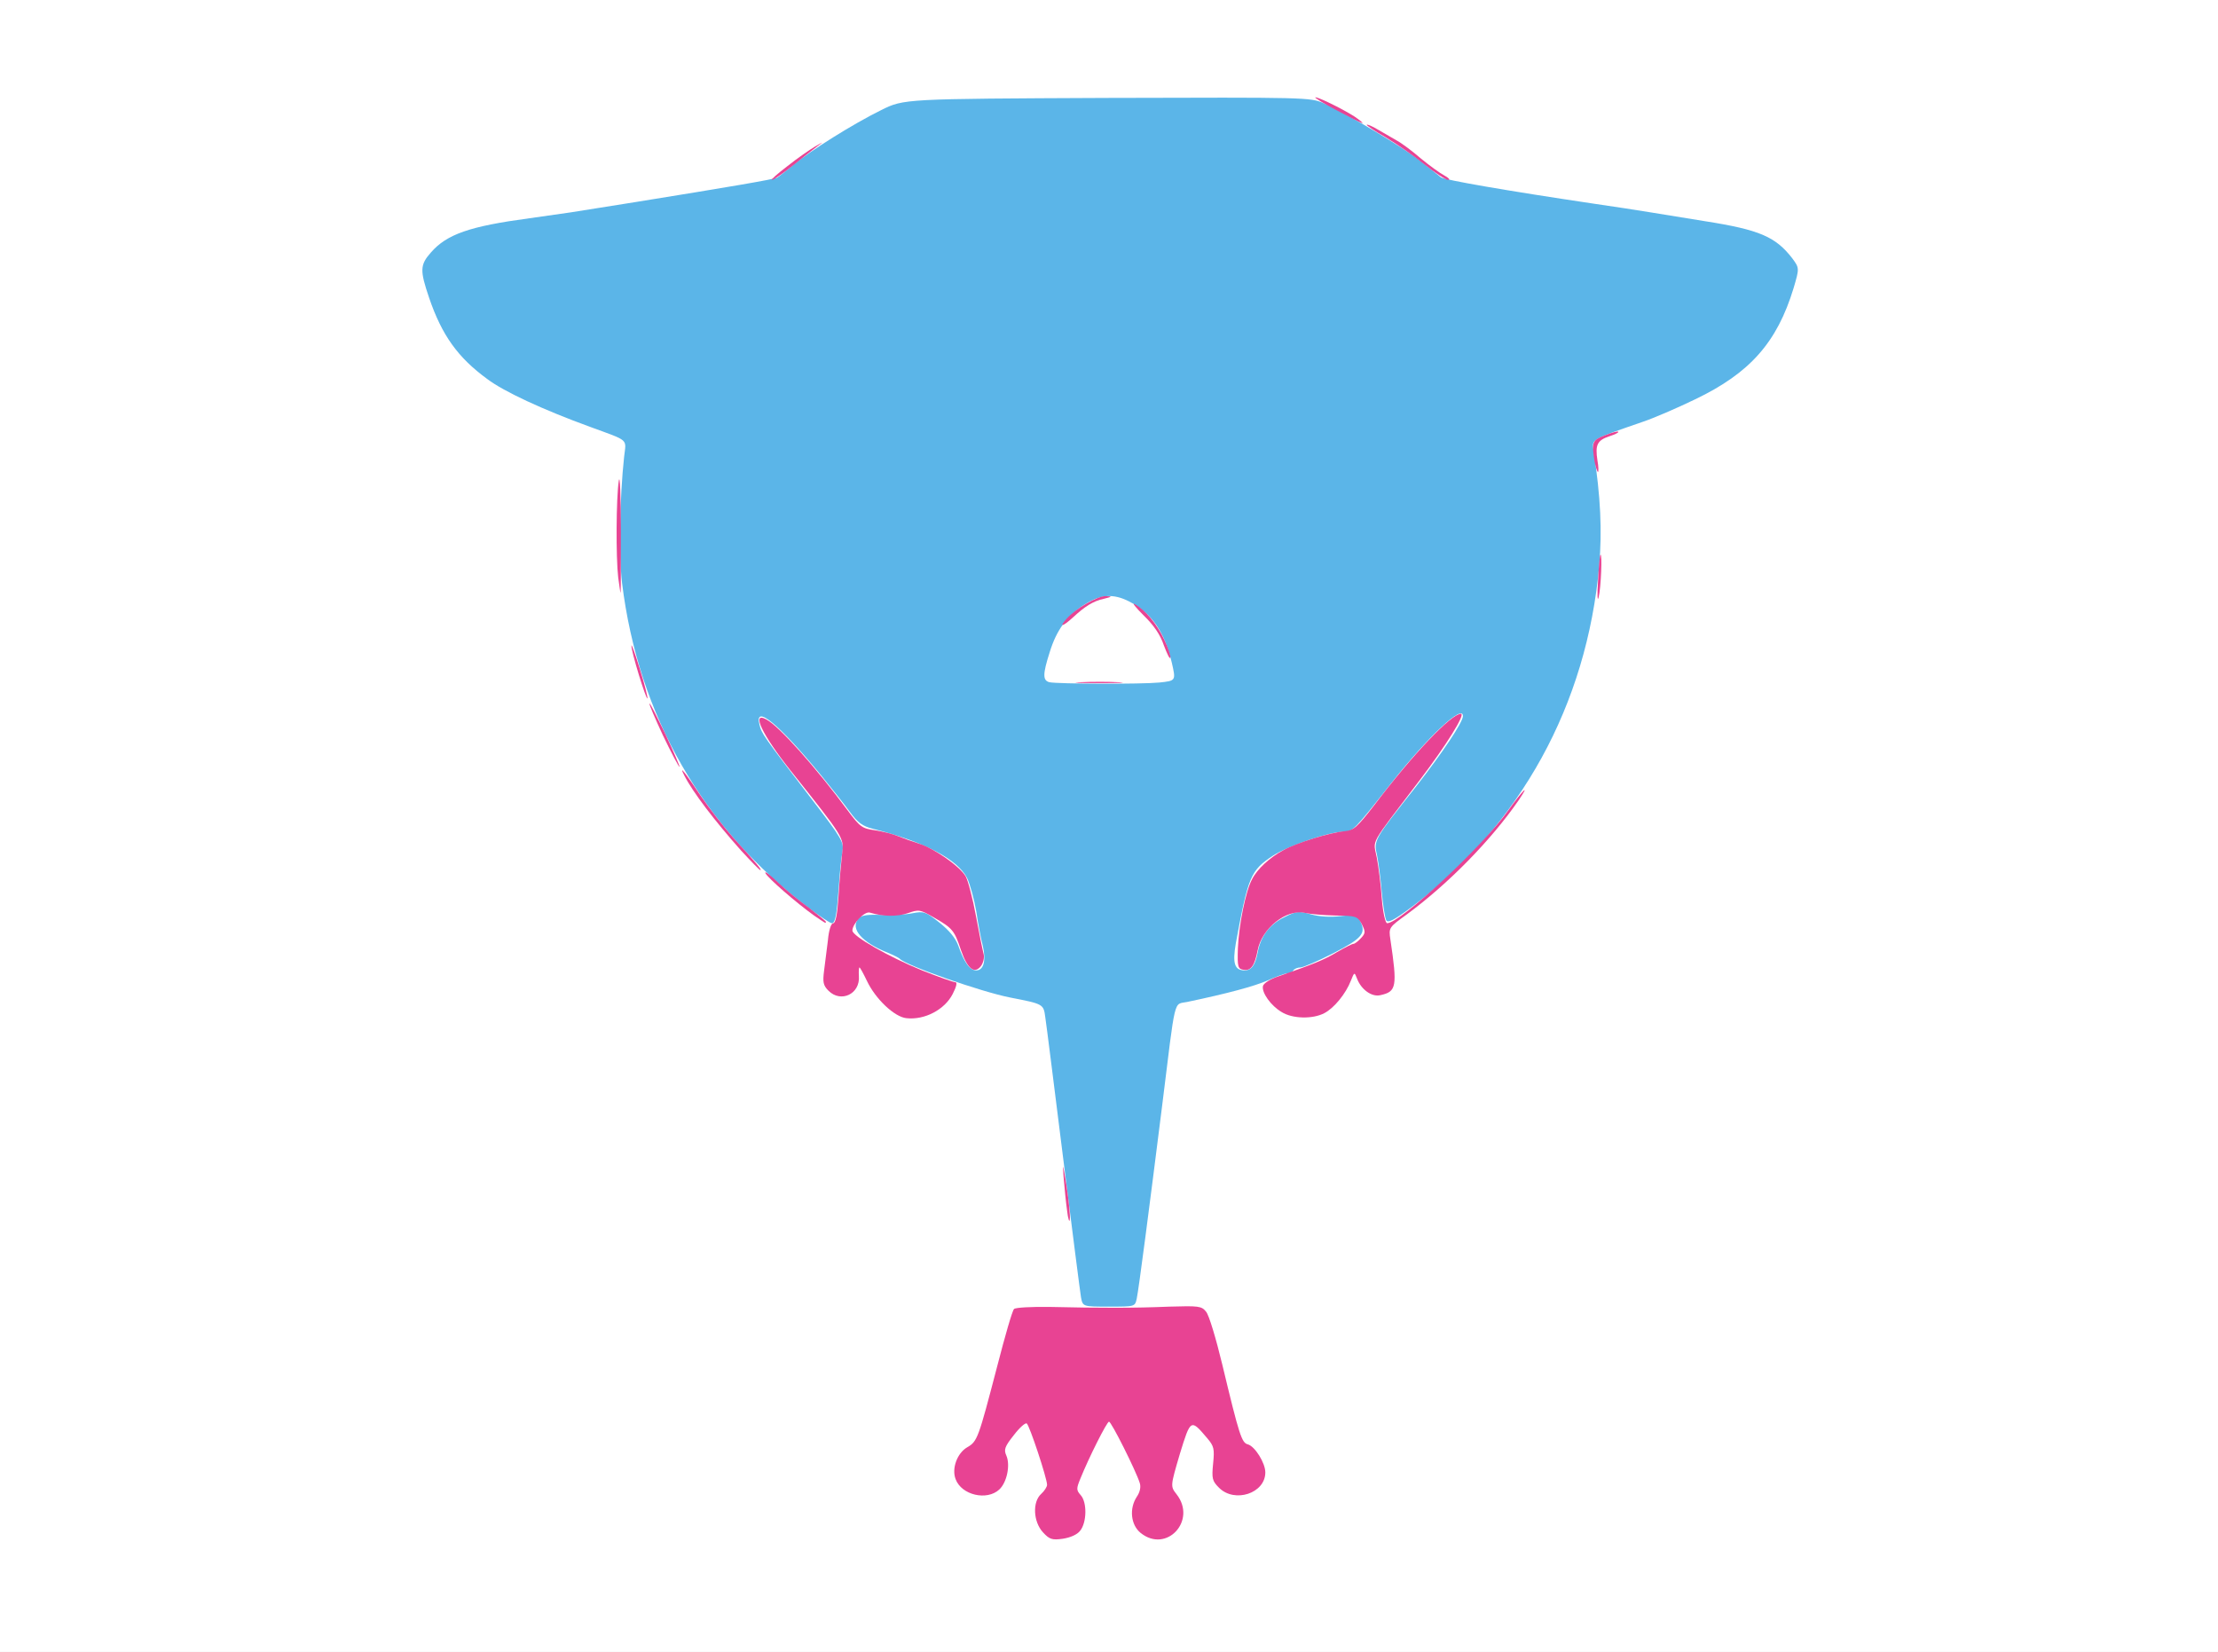
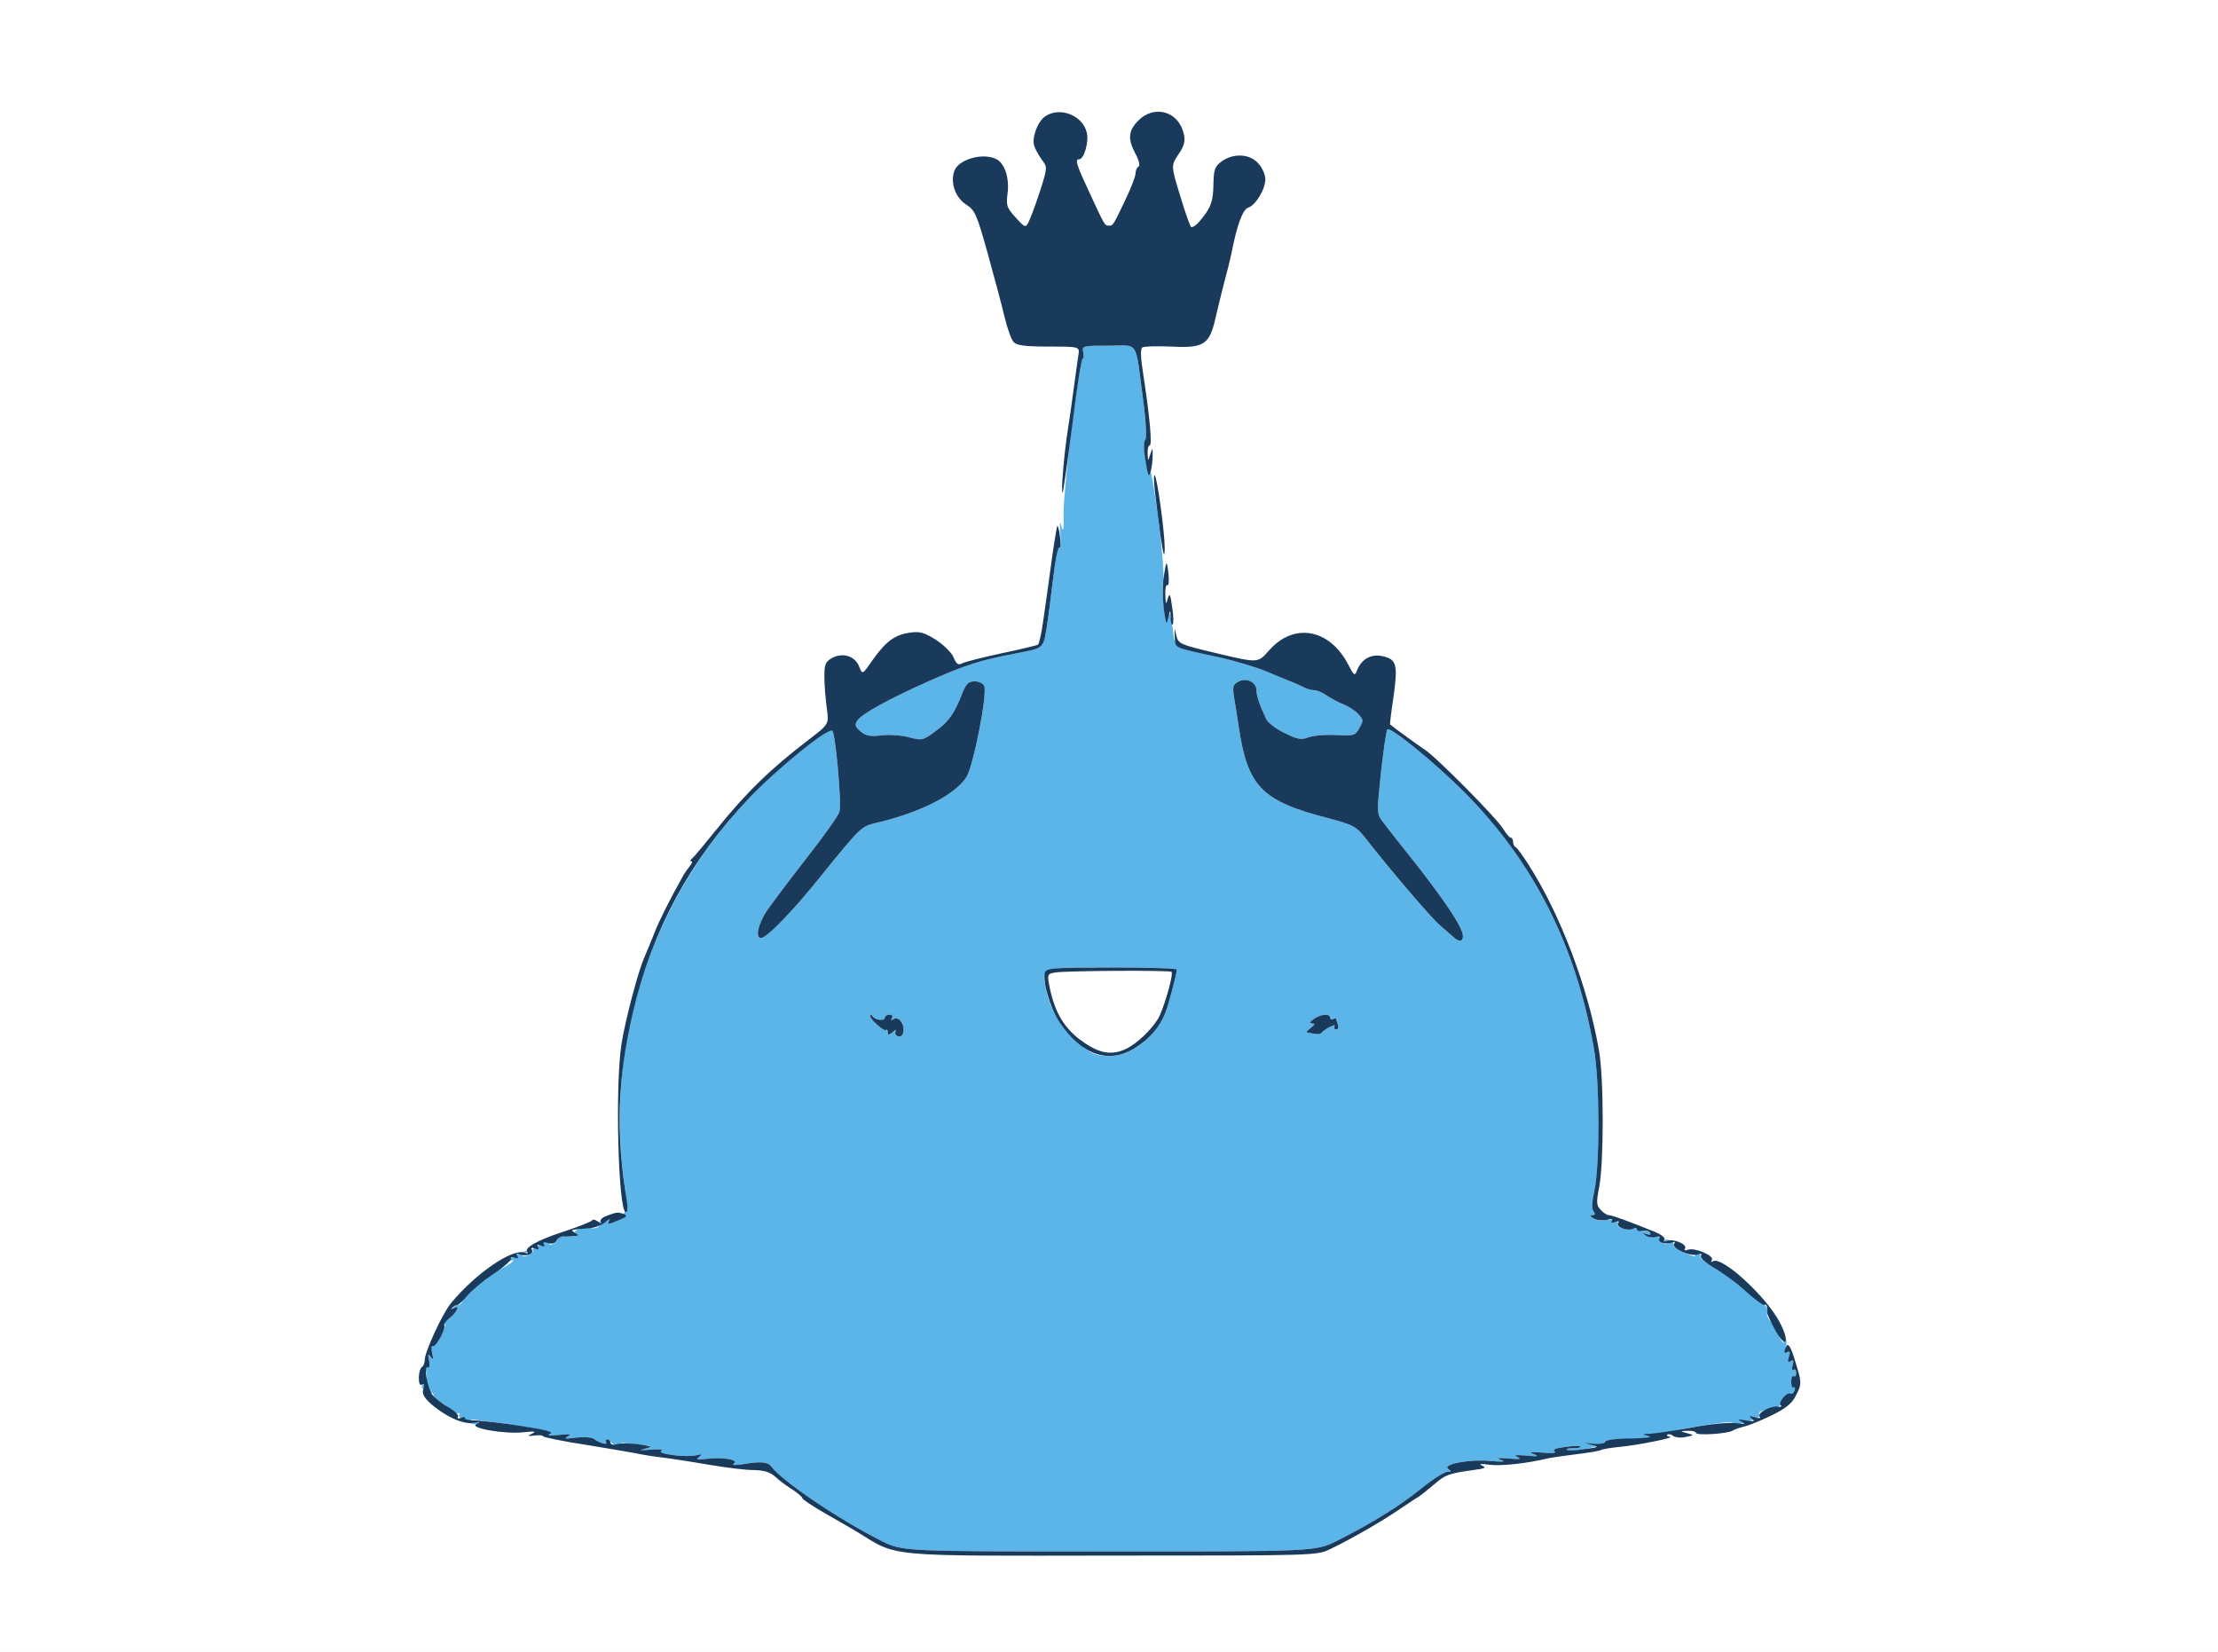
<svg xmlns="http://www.w3.org/2000/svg" version="1.1" width="752" height="560" viewBox="0 0 7520 5600">
  <rect id="background" width="100%" height="100%" fill="white" />
-   <g id="primary" fill="#5bb5e8">
-     <path d="M3665 4398 c-3 -18 -30 -229 -60 -468 -30 -239 -57 -456 -61 -481 -6 -45 -6 -45 -119 -67 -98 -19 -357 -110 -375 -132 -3 -3 -21 -12 -40 -20 -88 -35 -128 -81 -100 -115 10 -12 30 -15 79 -13 36 1 84 -1 106 -6 37 -7 44 -5 90 32 33 26 55 53 64 78 20 57 39 84 61 84 25 0 34 -33 22 -84 -6 -22 -16 -75 -22 -116 -7 -41 -21 -92 -31 -113 -33 -64 -145 -123 -319 -167 -36 -9 -52 -21 -79 -58 -19 -26 -64 -83 -100 -127 -142 -172 -224 -239 -206 -168 7 30 11 36 179 255 102 133 108 144 102 177 -4 20 -9 72 -12 116 -7 98 -12 125 -24 125 -5 0 -40 -23 -77 -51 -360 -271 -579 -653 -634 -1103 -11 -93 -8 -289 7 -427 7 -63 20 -52 -116 -102 -159 -58 -291 -119 -348 -162 -100 -73 -154 -149 -197 -275 -32 -94 -31 -112 6 -154 54 -62 132 -89 334 -116 44 -6 107 -15 140 -20 33 -5 132 -21 220 -35 310 -50 470 -77 480 -83 6 -3 30 -23 55 -43 59 -49 201 -138 298 -186 77 -38 77 -38 765 -41 677 -2 689 -2 735 18 78 35 272 151 331 198 31 25 61 49 66 53 12 9 226 46 515 89 69 10 154 23 190 29 36 6 122 20 191 31 185 29 239 53 295 125 25 34 25 34 5 102 -56 184 -148 288 -334 377 -62 30 -141 64 -177 76 -179 62 -173 58 -167 99 24 157 29 269 19 389 -42 471 -266 879 -637 1158 -59 44 -79 54 -85 44 -4 -7 -11 -50 -15 -94 -4 -45 -11 -101 -16 -125 -12 -53 -12 -52 131 -233 92 -118 159 -218 160 -240 1 -43 -118 69 -243 227 -127 161 -131 165 -163 165 -48 0 -187 48 -238 81 -76 50 -84 70 -126 297 -12 69 -4 92 30 92 23 0 36 -18 44 -60 10 -55 40 -96 90 -120 41 -21 49 -22 91 -10 28 8 66 10 100 6 48 -5 55 -4 65 14 24 44 9 61 -90 112 -51 26 -102 48 -111 48 -10 0 -21 5 -24 10 -3 6 -13 10 -20 10 -8 0 -38 11 -67 24 -46 20 -135 44 -273 73 -47 10 -38 -26 -85 353 -43 343 -79 620 -86 653 -6 27 -6 27 -94 27 -89 0 -89 0 -95 -32z m266 -2084 c56 -6 56 -6 42 -67 -25 -106 -69 -169 -145 -208 -53 -27 -96 -24 -150 10 -60 38 -96 87 -119 162 -24 75 -24 96 -1 102 28 6 313 7 373 1z" />
-   </g>
-   <g id="accent" fill="#e84393">
-     <path d="M3536 5195 c-33 -36 -36 -103 -6 -130 11 -10 20 -24 20 -31 0 -22 -60 -203 -69 -208 -5 -3 -25 15 -44 40 -31 39 -34 49 -25 69 14 32 2 91 -24 115 -42 39 -128 19 -148 -35 -14 -36 5 -88 39 -108 35 -20 38 -30 102 -275 26 -101 51 -188 57 -194 5 -5 59 -8 123 -7 173 4 283 4 403 -1 100 -3 110 -2 125 17 10 11 34 92 55 179 58 242 66 266 87 271 24 7 59 63 59 95 0 71 -104 105 -157 52 -23 -23 -25 -31 -20 -82 5 -50 3 -59 -20 -86 -56 -66 -56 -66 -93 54 -32 109 -32 109 -11 136 70 89 -34 202 -122 131 -33 -27 -39 -82 -13 -122 11 -16 15 -34 10 -48 -13 -41 -96 -207 -104 -207 -7 0 -68 121 -97 193 -14 34 -14 39 1 56 22 24 21 93 -2 121 -10 13 -33 23 -59 27 -36 5 -45 2 -67 -22z" />
-     <path d="M3618 4105 c-4 -27 -9 -79 -12 -115 -4 -52 -2 -45 10 30 8 52 13 104 11 115 -1 11 -6 -2 -9 -30z" />
-     <path d="M3073 3452 c-40 -4 -105 -65 -134 -127 -12 -25 -23 -45 -25 -45 -2 0 -3 13 -2 29 5 61 -61 92 -103 50 -18 -18 -20 -29 -15 -68 3 -25 9 -72 13 -103 3 -35 11 -58 18 -58 8 0 14 -30 18 -92 3 -51 9 -115 12 -143 7 -55 8 -53 -175 -283 -96 -121 -134 -201 -82 -173 44 23 170 165 277 310 41 55 48 60 92 66 26 4 62 13 78 20 17 7 48 18 70 25 52 16 139 77 159 111 8 14 24 75 35 135 11 60 23 118 26 129 3 11 -1 29 -9 40 -22 29 -46 10 -68 -54 -22 -66 -28 -74 -91 -110 -48 -28 -52 -28 -89 -15 -36 12 -83 12 -129 -2 -18 -5 -59 38 -59 61 0 19 123 89 236 135 56 22 106 40 113 40 7 0 4 15 -9 40 -27 53 -95 89 -157 82z" />
-     <path d="M4345 3431 c-36 -21 -68 -66 -63 -88 2 -9 25 -24 53 -33 120 -42 153 -55 198 -82 26 -15 51 -28 56 -28 4 0 16 -9 25 -19 16 -17 16 -22 3 -48 -15 -27 -19 -28 -89 -29 -40 -1 -87 -5 -104 -9 -62 -14 -146 52 -160 127 -10 52 -23 70 -47 66 -20 -3 -22 -8 -20 -73 3 -77 26 -193 48 -234 17 -34 60 -74 107 -99 43 -24 158 -60 208 -64 30 -3 42 -14 100 -89 132 -174 260 -308 293 -309 17 0 -50 107 -138 223 -177 233 -159 200 -147 265 6 31 14 94 17 140 4 47 12 82 18 82 44 0 323 -259 411 -383 48 -67 77 -96 35 -34 -93 135 -238 283 -379 387 -61 44 -62 45 -56 85 24 161 21 177 -34 189 -29 7 -65 -19 -79 -56 -9 -23 -9 -23 -21 7 -17 44 -57 93 -90 110 -40 21 -109 19 -145 -4z" />
-     <path d="M2760 3104 c-60 -43 -158 -128 -165 -144 -3 -8 16 6 42 31 26 25 74 64 106 87 31 24 57 45 57 47 0 7 0 6 -40 -21z" />
-     <path d="M2512 2883 c-89 -100 -163 -197 -192 -254 -20 -39 3 -10 57 71 28 41 77 104 109 140 81 89 98 110 92 110 -3 0 -32 -30 -66 -67z" />
-     <path d="M2248 2494 c-27 -58 -48 -107 -46 -109 2 -2 26 46 55 106 28 60 49 109 47 109 -3 0 -28 -48 -56 -106z" />
-     <path d="M2166 2288 c-14 -46 -26 -91 -25 -99 0 -7 13 29 29 81 16 52 27 96 25 98 -2 2 -15 -34 -29 -80z" />
-     <path d="M3663 2313 c37 -2 96 -2 130 0 34 2 4 3 -68 3 -71 0 -99 -1 -62 -3z" />
-     <path d="M3946 2188 c-12 -36 -34 -68 -68 -101 -27 -27 -41 -44 -31 -39 36 20 76 68 100 120 14 29 23 57 21 62 -2 6 -11 -13 -22 -42z" />
-     <path d="M3616 2098 c31 -35 106 -78 133 -77 23 1 22 2 -6 9 -37 8 -65 26 -106 64 -34 31 -48 34 -21 4z" />
-     <path d="M5418 1970 c2 -47 6 -87 8 -89 7 -8 2 114 -6 144 -4 17 -5 -8 -2 -55z" />
-     <path d="M2096 1958 c-8 -68 -7 -270 2 -328 4 -25 7 51 7 168 0 116 0 212 -1 212 -1 0 -4 -24 -8 -52z" />
-     <path d="M5406 1563 c-10 -65 -8 -70 35 -87 23 -9 43 -15 46 -12 2 2 -11 9 -30 15 -42 14 -49 29 -41 82 4 21 4 39 2 39 -3 0 -8 -17 -12 -37z" />
-     <path d="M2670 563 c34 -27 76 -56 93 -66 31 -18 31 -18 7 0 -13 10 -51 39 -84 66 -33 26 -63 47 -69 47 -5 0 19 -21 53 -47z" />
-     <path d="M4829 557 c-36 -29 -95 -70 -132 -92 -37 -21 -65 -40 -63 -42 2 -2 19 5 37 16 19 11 48 28 64 37 17 9 53 36 82 61 29 24 65 50 80 58 15 8 21 15 13 15 -8 0 -45 -24 -81 -53z" />
-     <path d="M4532 374 c-46 -24 -78 -44 -72 -44 14 0 119 53 145 74 30 23 18 18 -73 -30z" />
+   <g transform="translate(0,5600) scale(1,-1)">
+     <g id="skin" fill="#5bb5e8">
+       <path d="M3673 4404 c2 -13 1 -22 -2 -19 -11 6 -66 -443 -65 -525 1 -56 -1 -67 -7 -45 -6 23 -7 17 -4 -23 2 -29 1 -50 -4 -48 -4 3 -13 -43 -20 -102 -7 -59 -17 -137 -23 -174 -11 -66 -11 -66 -97 -82 -126 -24 -174 -39 -299 -94 -143 -64 -232 -113 -246 -136 -9 -14 -6 -21 12 -36 18 -15 33 -18 72 -13 28 3 69 0 93 -7 43 -11 46 -11 90 22 45 33 63 59 91 131 12 29 20 37 41 37 14 0 28 -7 32 -16 11 -29 -37 -272 -61 -310 -40 -59 -154 -118 -301 -153 -56 -13 -54 -11 -194 -184 -94 -117 -181 -207 -201 -207 -20 0 -10 46 19 91 17 24 77 105 135 179 58 74 109 145 112 158 8 29 -13 263 -24 274 -13 13 -188 -129 -283 -229 -330 -346 -487 -824 -424 -1293 10 -80 11 -106 2 -112 -9 -5 -8 -8 3 -8 8 -1 0 -7 -19 -15 -41 -18 -44 -18 -35 -2 6 9 5 9 -8 0 -8 -7 -19 -9 -23 -5 -5 4 -5 2 -2 -4 4 -7 -2 -14 -13 -17 -11 -3 -18 -1 -15 3 3 4 -11 3 -30 -3 -24 -7 -31 -13 -23 -19 13 -8 -6 -12 -42 -10 -8 0 -19 -6 -23 -14 -4 -8 -13 -14 -20 -14 -7 0 -6 4 3 10 8 5 11 10 5 9 -14 0 -82 -38 -70 -39 13 0 -16 -20 -30 -20 -5 0 -3 5 5 10 8 5 11 10 7 10 -13 0 -105 -49 -112 -60 -3 -5 10 -1 29 11 20 12 36 19 36 16 0 -10 -72 -47 -80 -42 -5 3 -12 0 -16 -6 -5 -8 -3 -9 7 -4 12 8 12 6 0 -9 -8 -9 -20 -15 -26 -12 -7 2 -28 -12 -46 -31 -19 -20 -28 -32 -20 -28 9 5 12 3 9 -6 -3 -8 -10 -14 -18 -14 -7 0 -19 -11 -28 -25 -14 -25 -14 -25 7 0 11 14 21 20 21 13 0 -7 -13 -22 -30 -35 -16 -12 -30 -27 -30 -32 0 -6 5 -4 10 4 15 24 12 4 -7 -34 -9 -19 -20 -33 -25 -30 -5 3 -6 -7 -3 -23 5 -22 4 -25 -5 -13 -9 12 -10 9 -5 -13 4 -19 2 -26 -5 -22 -7 4 -9 -2 -5 -18 4 -14 2 -28 -4 -31 -6 -4 -11 -13 -11 -19 0 -7 4 -6 11 3 9 12 10 11 6 -7 -4 -17 4 -31 29 -53 19 -16 38 -30 41 -30 3 0 -11 16 -33 35 -21 19 -33 34 -26 35 6 0 12 -5 12 -10 0 -6 16 -20 35 -31 19 -12 32 -25 29 -30 -3 -5 3 -6 12 -2 11 4 15 2 11 -4 -7 -11 35 -34 61 -32 11 1 8 4 -8 10 -21 7 -20 8 10 4 154 -18 263 -39 245 -46 -13 -6 -1 -7 30 -4 38 4 45 3 30 -5 -15 -8 -8 -9 28 -4 27 3 54 1 60 -4 19 -14 49 -23 42 -12 -3 6 -2 10 4 10 5 0 11 -5 13 -10 2 -6 21 -12 43 -15 37 -4 38 -4 10 5 -27 9 -27 9 10 5 22 -3 49 -5 60 -6 14 -1 11 -4 -10 -10 -23 -6 -19 -7 20 -4 29 3 45 1 37 -4 -17 -10 82 -23 118 -15 20 5 22 4 10 -6 -12 -9 -6 -10 26 -6 53 7 111 -3 92 -16 -8 -6 4 -6 32 -2 60 10 83 8 95 -8 39 -51 228 -179 373 -252 72 -36 72 -36 772 -36 700 0 700 0 773 36 120 61 208 115 284 176 39 32 80 58 90 58 14 0 15 2 4 9 -25 16 67 34 139 28 45 -4 57 -3 40 3 -19 7 -13 8 25 5 37 -3 45 -2 30 5 -15 7 -7 8 30 5 39 -4 45 -2 25 5 -19 7 -12 9 30 5 32 -3 49 -1 41 4 -9 6 2 11 34 15 26 4 49 5 53 2 3 -3 -7 -6 -23 -6 -16 0 -26 -2 -23 -5 10 -11 109 8 124 23 11 10 27 13 58 9 24 -4 61 -3 82 0 36 6 37 7 14 15 -17 5 -8 6 28 4 30 -2 49 0 42 4 -6 4 34 14 89 23 105 18 157 21 106 6 -24 -7 -21 -7 14 -3 25 3 63 14 85 25 23 10 33 17 23 14 -11 -3 -15 -1 -12 6 4 5 15 9 25 7 22 -4 75 33 91 63 6 12 7 19 1 15 -5 -3 -9 5 -9 19 0 14 3 22 8 19 5 -3 9 2 9 11 0 9 -4 14 -9 11 -5 -4 -7 4 -3 16 4 15 2 19 -7 13 -10 -6 -11 -2 -6 15 5 16 4 20 -4 15 -8 -5 -10 1 -6 18 4 14 2 28 -4 31 -7 5 -9 0 -5 -11 3 -10 -2 -6 -11 10 -9 15 -13 33 -9 40 4 6 4 9 -1 5 -4 -4 -14 0 -21 10 -19 24 -17 40 2 16 11 -13 10 -10 -2 13 -10 18 -43 57 -73 85 -31 29 -47 43 -37 31 11 -13 15 -23 9 -23 -12 0 -49 39 -46 49 1 3 -1 8 -4 11 -4 3 -3 -1 1 -7 11 -19 0 -16 -50 13 -24 14 -42 30 -39 34 3 4 -2 11 -11 14 -8 3 -12 2 -9 -4 8 -13 4 -13 -39 5 -20 9 -34 19 -31 24 5 10 -25 25 -33 16 -3 -3 1 -5 8 -5 7 0 11 -2 8 -5 -9 -9 -38 7 -32 17 4 6 -1 8 -12 4 -11 -3 -26 -1 -34 5 -13 9 -12 10 3 5 11 -4 16 -2 11 5 -3 6 -15 9 -25 6 -11 -3 -19 -1 -19 5 0 5 -5 6 -11 3 -14 -9 -61 3 -54 14 7 12 -19 21 -43 14 -11 -3 -29 0 -39 6 -12 7 -13 10 -4 11 9 0 10 4 4 13 -7 8 -6 32 3 72 18 86 18 369 -2 480 -60 348 -204 632 -439 869 -102 102 -251 223 -261 213 -4 -3 -13 -69 -22 -146 -14 -134 -14 -140 4 -164 10 -14 64 -83 120 -153 104 -134 154 -211 154 -238 0 -19 -14 -21 -32 -3 -7 6 -27 24 -45 39 -28 23 -164 182 -258 302 -27 34 -39 40 -125 63 -222 57 -270 107 -300 308 -6 39 -13 86 -17 107 -4 30 -2 38 16 47 27 15 61 -2 61 -29 0 -18 10 -49 33 -98 6 -12 34 -34 62 -47 44 -22 56 -24 81 -15 16 6 58 10 94 8 61 -3 65 -2 79 24 14 24 14 28 -3 46 -9 11 -32 26 -49 33 -18 7 -44 21 -59 31 -14 10 -33 18 -42 18 -9 0 -24 4 -34 9 -9 5 -28 13 -42 19 -14 5 -52 21 -85 35 -33 14 -103 35 -155 47 -171 38 -154 27 -164 100 -8 55 -11 60 -16 35 -5 -25 -8 -20 -14 32 -4 34 -5 79 -2 100 3 21 -5 117 -18 213 -13 96 -25 164 -26 150 -2 -15 -8 0 -15 35 -7 37 -8 65 -2 72 5 8 3 59 -7 135 -28 210 -12 186 -117 186 -90 0 -91 0 -86 -24z m317 -2091 c-1 -17 -28 -120 -39 -147 -33 -84 -115 -146 -192 -146 -38 0 -56 6 -91 33 -57 43 -104 115 -119 181 -20 90 -30 86 221 86 121 0 220 -3 220 -7z m-1007 -171 c9 -2 17 2 17 8 0 5 7 10 16 10 9 0 12 -5 8 -12 -5 -7 -3 -8 6 -3 8 5 18 2 25 -9 16 -21 8 -57 -11 -49 -8 3 -11 10 -7 17 4 6 -1 5 -10 -3 -13 -11 -17 -11 -17 -1 0 8 -3 11 -6 8 -6 -7 -54 36 -54 48 0 5 4 5 8 -1 4 -5 15 -11 25 -13z m1527 7 c0 -5 5 -7 10 -4 6 3 10 4 10 1 0 -2 3 -11 6 -20 3 -9 1 -16 -6 -16 -6 0 -8 5 -5 11 7 11 -36 -11 -45 -23 -5 -6 -18 -5 -50 2 -3 0 4 7 14 15 14 11 16 15 5 15 -10 1 -9 5 5 15 23 17 56 20 56 4z" />
+     </g>
+     <g id="details" fill="#1a3a5c">
+       <path d="M3543 5205 c-26 -18 -46 -75 -36 -101 3 -10 15 -31 25 -45 19 -25 19 -27 -2 -95 -12 -38 -29 -85 -37 -104 -15 -35 -15 -35 -49 2 -31 34 -33 41 -28 82 7 51 -9 101 -37 116 -45 24 -131 0 -144 -41 -13 -40 4 -88 40 -112 31 -20 36 -32 74 -167 22 -80 48 -176 57 -215 9 -38 23 -77 31 -85 10 -11 38 -15 119 -15 105 0 105 0 100 -30 -2 -16 -10 -68 -16 -115 -6 -47 -15 -110 -20 -140 -12 -74 -24 -216 -17 -210 2 3 17 107 33 232 15 125 31 225 35 223 3 -3 4 6 2 19 -5 24 -4 24 86 24 105 0 89 24 117 -186 10 -76 12 -128 7 -133 -6 -6 -6 -34 1 -72 8 -50 11 -57 17 -37 4 14 7 39 7 55 0 29 0 29 -8 5 -8 -25 -8 -25 -9 3 -1 15 3 27 7 27 9 0 0 99 -21 235 -10 64 -11 92 -4 97 6 4 50 5 98 3 110 -6 129 7 149 92 7 32 21 87 30 123 10 36 21 81 25 100 18 94 38 150 57 156 25 8 58 62 58 96 0 15 -10 39 -23 53 -28 34 -86 37 -126 7 -23 -17 -26 -27 -27 -80 -1 -46 -7 -68 -25 -94 -23 -32 -38 -48 -50 -48 -3 0 -20 47 -37 104 -32 104 -32 104 -7 142 20 29 24 45 19 68 -16 78 -99 103 -155 47 -34 -35 -36 -62 -9 -113 12 -22 16 -40 10 -43 -6 -3 -10 -14 -10 -23 0 -9 -14 -46 -31 -82 -45 -95 -45 -95 -59 -95 -15 0 -14 -1 -69 118 -42 90 -47 107 -32 107 16 0 33 58 26 89 -13 60 -92 91 -142 56z" />
+       <path d="M3916 3930 c4 -36 13 -103 19 -150 10 -65 13 -74 14 -40 0 53 -25 239 -34 249 -4 3 -3 -23 1 -59z" />
+       <path d="M3566 3703 c-9 -65 -21 -155 -28 -201 -6 -46 -15 -85 -19 -88 -5 -2 -60 -16 -124 -29 -64 -14 -124 -29 -133 -34 -13 -7 -19 -3 -29 20 -6 16 -34 43 -60 60 -40 25 -55 29 -88 24 -51 -7 -81 -29 -126 -92 -35 -51 -35 -51 -46 -23 -14 36 -56 49 -92 29 -23 -13 -26 -22 -26 -64 0 -28 4 -75 8 -105 8 -55 8 -55 -60 -107 -129 -98 -215 -182 -312 -303 -42 -52 -80 -98 -86 -102 -5 -4 -6 -8 -1 -8 5 0 2 -7 -5 -16 -7 -9 -18 -24 -24 -35 -43 -77 -78 -146 -96 -191 -11 -29 -27 -66 -34 -83 -22 -49 -65 -214 -78 -295 -22 -142 -11 -570 15 -570 5 0 7 15 4 33 -39 235 -33 418 20 645 65 278 194 516 393 725 95 100 270 242 283 229 11 -11 32 -245 24 -274 -3 -13 -54 -84 -112 -158 -58 -74 -118 -155 -135 -179 -29 -45 -39 -91 -19 -91 20 0 107 90 201 207 140 173 138 171 194 184 147 35 261 94 301 153 24 38 72 281 61 310 -4 9 -18 16 -32 16 -21 0 -29 -8 -41 -37 -28 -72 -46 -98 -91 -131 -44 -33 -47 -33 -90 -22 -24 7 -65 10 -93 7 -39 -5 -54 -2 -72 13 -18 15 -21 22 -12 36 14 23 103 72 246 136 125 55 173 70 299 94 86 16 86 16 97 82 6 37 16 115 23 174 7 59 16 105 21 102 8 -5 1 64 -7 74 -1 1 -10 -50 -19 -115z" />
+       <path d="M3945 3641 c-4 -27 -3 -76 1 -108 7 -51 9 -54 15 -28 7 30 7 30 8 1 0 -16 4 -27 7 -23 3 3 3 30 -2 59 -6 44 -8 49 -15 28 -6 -22 -7 -20 -8 13 -1 21 2 36 7 33 4 -2 6 13 4 35 -2 21 -5 39 -7 39 -2 0 -6 -22 -10 -49z" />
+       <path d="M3983 3440 c2 -39 -9 -34 157 -70 52 -12 122 -33 155 -47 33 -14 71 -30 85 -35 14 -6 33 -14 42 -19 10 -5 25 -9 34 -9 9 0 28 -8 42 -18 15 -10 41 -24 59 -31 17 -7 40 -22 49 -33 17 -18 17 -22 3 -46 -14 -26 -18 -27 -79 -24 -36 2 -78 -2 -94 -8 -25 -9 -37 -7 -81 15 -28 13 -56 35 -62 47 -23 49 -33 80 -33 98 0 27 -34 44 -61 29 -18 -9 -20 -17 -16 -47 4 -21 11 -68 17 -107 30 -201 78 -251 300 -308 86 -23 98 -29 125 -63 94 -120 230 -279 258 -302 18 -15 38 -33 45 -39 18 -18 32 -16 32 3 0 27 -50 104 -154 238 -56 70 -110 139 -120 153 -18 24 -18 30 -4 164 9 77 18 143 22 146 10 10 159 -111 261 -213 235 -237 379 -521 439 -869 20 -111 20 -394 2 -480 -9 -40 -10 -64 -3 -72 6 -9 5 -13 -4 -13 -9 -1 -8 -4 4 -11 10 -6 30 -8 44 -5 16 5 22 3 18 -3 -4 -7 1 -8 11 -4 12 4 15 3 10 -5 -8 -13 37 -28 53 -17 6 3 11 2 11 -3 0 -6 8 -8 19 -5 10 3 22 0 25 -6 5 -7 0 -9 -11 -5 -15 5 -16 4 -3 -5 8 -6 23 -8 34 -5 11 4 16 2 12 -4 -8 -13 19 -23 41 -15 11 4 14 3 9 -5 -9 -15 58 -44 81 -35 10 4 14 2 10 -5 -4 -6 14 -23 45 -41 29 -16 78 -52 108 -80 30 -27 58 -47 62 -45 7 5 12 -9 10 -28 -1 -3 11 -29 27 -58 37 -67 51 -41 15 27 -46 88 -196 225 -226 207 -7 -4 -8 -3 -4 4 9 15 -58 43 -81 35 -10 -4 -14 -2 -10 4 9 14 -38 34 -60 26 -10 -4 -14 -2 -10 4 4 6 -10 17 -31 26 -87 35 -145 57 -157 57 -6 0 -19 8 -28 18 -15 16 -15 26 -5 78 16 82 16 372 -1 464 -37 213 -130 458 -237 626 -21 33 -41 61 -46 62 -4 2 -8 10 -8 18 0 8 -4 14 -8 14 -4 0 -15 13 -25 29 -20 35 -229 246 -266 269 -20 13 -104 74 -118 86 -1 1 4 44 12 96 15 109 10 126 -41 136 -38 7 -69 -12 -84 -51 -6 -17 -10 -15 -28 20 -63 124 -186 146 -270 49 -37 -42 -37 -42 -172 -10 -131 31 -135 33 -142 62 -6 28 -6 28 -5 -6z" />
+       <path d="M3543 2304 c-10 -28 17 -122 50 -171 76 -112 167 -142 259 -84 47 30 80 69 99 117 11 27 38 130 39 147 0 4 -99 7 -220 7 -192 0 -221 -2 -227 -16z m429 1 c8 -8 -29 -134 -47 -161 -24 -38 -70 -81 -103 -98 -47 -24 -88 -20 -143 17 -70 46 -105 104 -123 204 -5 29 -3 32 22 36 41 6 388 8 394 2z" />
+       <path d="M2950 2156 c0 -12 48 -55 54 -48 3 3 6 0 6 -8 0 -10 4 -10 17 1 9 8 14 9 10 3 -4 -7 -1 -14 7 -17 19 -8 27 28 11 49 -7 11 -17 14 -25 9 -9 -5 -11 -4 -6 3 4 7 1 12 -8 12 -9 0 -16 -5 -16 -10 0 -13 -32 -9 -42 5 -4 6 -8 6 -8 1z" />
+       <path d="M4454 2145 c-14 -10 -15 -14 -5 -15 11 0 9 -4 -5 -15 -10 -8 -17 -15 -14 -15 32 -7 45 -8 50 -2 9 12 52 34 45 23 -3 -6 -1 -11 5 -11 7 0 9 7 6 16 -3 9 -6 18 -6 20 0 3 -4 2 -10 -1 -5 -3 -10 -1 -10 4 0 16 -33 13 -56 -4z" />
+       <path d="M2057 1478 c-16 -6 -24 -14 -20 -21 4 -7 1 -7 -9 1 -9 7 -19 9 -21 4 -3 -4 -45 -21 -94 -37 -90 -29 -138 -56 -125 -70 4 -5 -1 -5 -11 -2 -40 15 -165 -71 -247 -170 -29 -34 -90 -166 -90 -194 0 -10 -4 -21 -10 -24 -5 -3 -10 -20 -10 -36 0 -20 4 -28 11 -23 8 4 9 0 4 -15 -4 -15 1 -27 21 -46 48 -44 112 -75 147 -69 23 3 27 2 13 -4 -30 -13 95 -35 158 -28 38 4 46 3 31 -4 -18 -9 -17 -10 7 -7 15 2 29 1 30 -3 2 -3 68 -17 148 -29 80 -13 154 -26 165 -28 28 -6 53 -10 110 -17 28 -4 93 -14 145 -23 52 -9 118 -17 145 -17 38 -1 56 -7 75 -24 14 -13 40 -32 58 -43 17 -11 32 -24 32 -28 0 -4 37 -29 83 -55 45 -26 91 -52 102 -59 141 -87 88 -82 870 -81 684 0 690 0 735 22 61 29 164 87 229 131 30 20 61 41 70 46 9 6 33 25 53 42 39 34 49 37 133 49 40 5 46 8 30 15 -13 6 -5 7 25 3 40 -5 125 4 200 22 14 3 58 9 98 14 40 5 76 11 81 14 4 3 35 8 67 11 61 6 190 32 165 34 -8 1 -11 4 -8 7 4 4 12 2 19 -4 7 -5 27 -8 43 -4 30 6 30 6 5 13 -25 7 -25 7 3 8 15 1 27 -3 27 -7 0 -10 110 -3 125 8 6 4 24 10 40 14 17 4 58 21 93 38 48 24 68 40 81 67 21 40 20 44 -5 124 -11 37 -21 53 -26 45 -11 -19 -10 -30 3 -22 8 4 9 -1 4 -16 -5 -17 -4 -21 6 -15 9 6 11 2 7 -13 -4 -12 -2 -20 3 -16 5 3 9 -2 9 -11 0 -9 -4 -14 -9 -11 -5 3 -8 -5 -8 -19 0 -14 3 -22 8 -19 5 3 6 -2 3 -10 -3 -9 -10 -14 -14 -11 -11 7 -42 -30 -33 -39 5 -4 1 -7 -7 -5 -24 4 -72 -20 -64 -32 4 -8 -1 -9 -17 -4 -19 5 -21 4 -9 -5 12 -9 7 -10 -20 -6 -28 5 -31 4 -15 -4 15 -8 11 -9 -20 -5 -22 3 -89 -3 -150 -15 -60 -11 -123 -20 -140 -21 -29 -1 -29 -1 -5 -8 15 -4 -9 -7 -60 -8 -50 0 -86 -5 -88 -11 -2 -6 -20 -9 -40 -7 -33 4 -34 4 -7 -3 28 -7 26 -9 -24 -15 -29 -5 -56 -6 -59 -2 -3 3 7 5 23 5 16 0 26 3 23 6 -4 3 -27 2 -53 -2 -32 -4 -43 -9 -34 -15 8 -5 -9 -7 -41 -4 -42 4 -49 2 -30 -5 20 -7 14 -9 -25 -5 -37 3 -45 2 -30 -5 15 -7 7 -8 -30 -5 -38 3 -44 2 -25 -5 17 -6 5 -7 -40 -3 -72 6 -164 -12 -139 -28 11 -7 10 -9 -4 -9 -10 0 -51 -26 -90 -58 -76 -61 -164 -115 -284 -176 -73 -36 -73 -36 -773 -36 -700 0 -700 0 -772 36 -145 73 -334 201 -373 252 -12 16 -35 18 -95 8 -28 -4 -40 -4 -32 2 19 13 -39 23 -92 16 -32 -4 -38 -3 -26 6 12 10 10 11 -10 6 -36 -8 -135 5 -118 15 8 5 -8 7 -37 4 -35 -3 -41 -2 -20 3 29 8 28 8 -18 15 -27 4 -60 4 -73 1 -15 -4 -24 -2 -24 5 0 6 -5 11 -11 11 -5 0 -7 -4 -4 -10 7 -11 -23 -2 -42 12 -6 5 -33 7 -60 4 -36 -5 -43 -4 -28 4 15 8 8 9 -30 5 -31 -3 -43 -2 -30 4 14 6 -13 13 -95 26 -63 10 -134 18 -157 19 -22 0 -39 4 -37 8 3 4 -3 5 -12 1 -11 -4 -15 -2 -11 4 3 5 -11 19 -31 31 -20 11 -45 30 -55 42 -18 22 -32 104 -16 94 6 -3 7 6 4 23 -5 22 -4 25 5 13 9 -12 10 -9 5 13 -3 16 -2 26 3 23 10 -6 46 63 38 72 -3 2 6 13 19 24 26 20 35 45 13 32 -8 -4 -10 -3 -5 2 5 5 12 9 16 9 5 0 20 14 35 32 15 18 55 51 89 74 34 22 61 46 59 51 -2 6 4 8 13 4 11 -4 14 -2 9 6 -5 8 -2 9 9 5 22 -8 49 2 40 16 -4 6 0 8 11 4 11 -5 15 -3 10 5 -5 8 -2 9 10 5 11 -4 15 -3 10 4 -4 7 0 9 14 5 13 -5 23 -2 29 8 4 8 15 14 23 14 8 -1 24 0 35 1 17 1 18 3 5 11 -17 11 -19 10 48 16 19 1 43 11 55 21 11 10 17 12 13 6 -9 -16 -6 -16 34 1 25 10 29 14 15 20 -20 7 -23 7 -58 -6z" />
+     </g>
  </g>
</svg>
